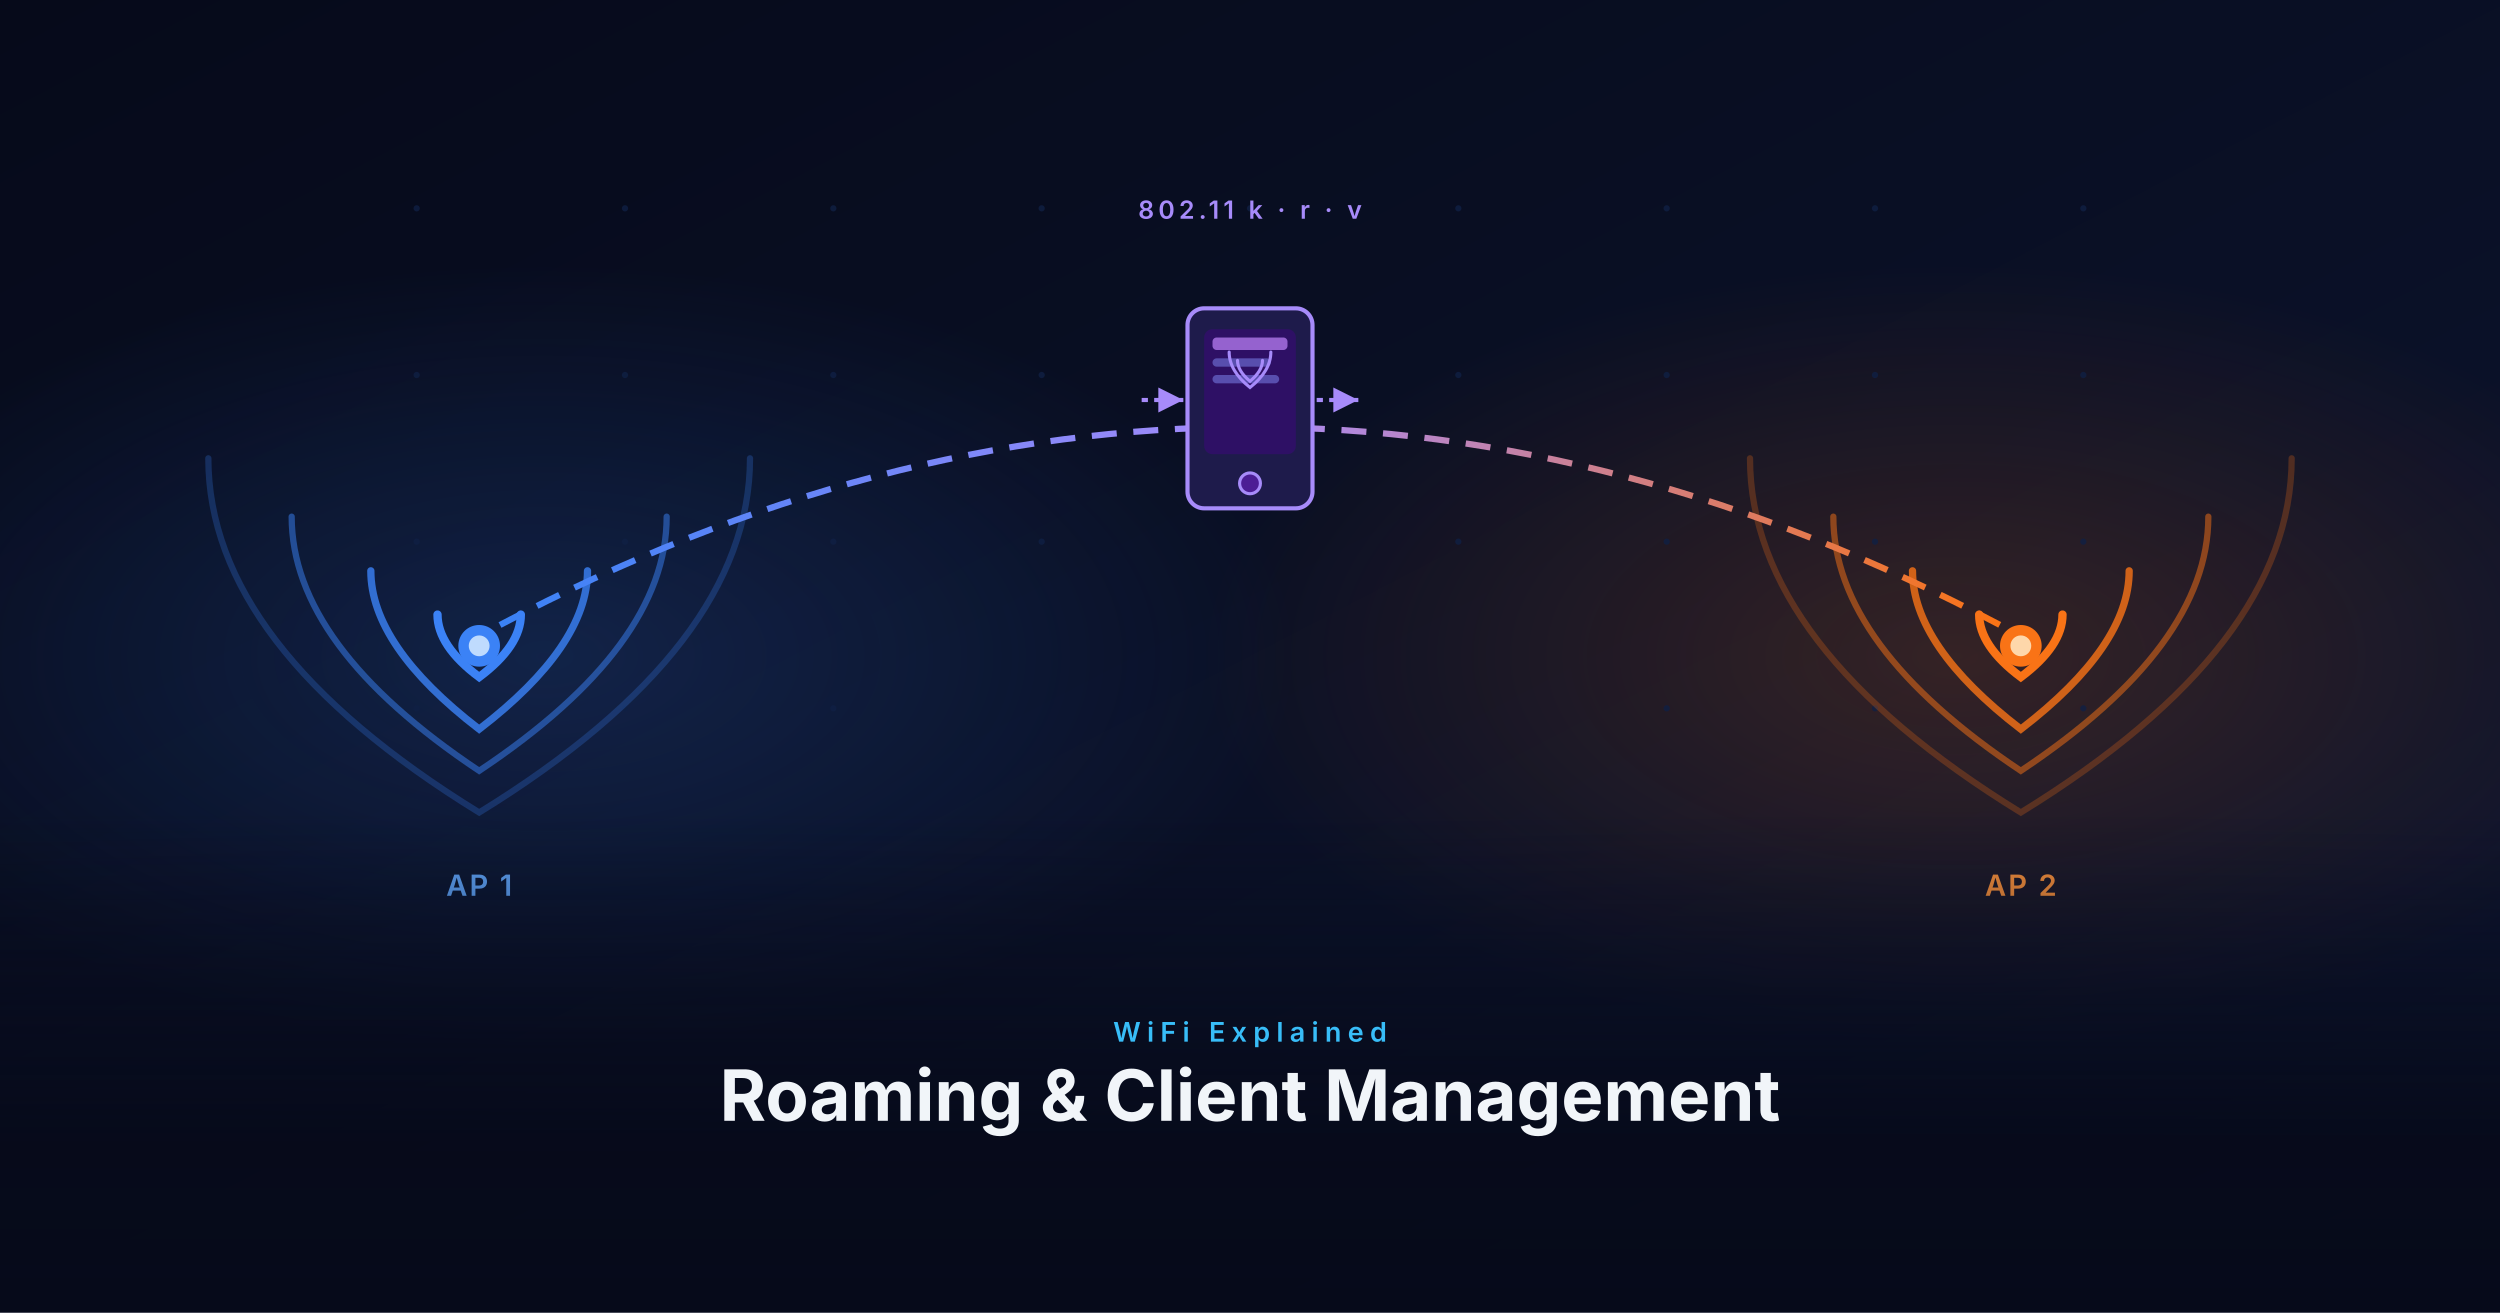
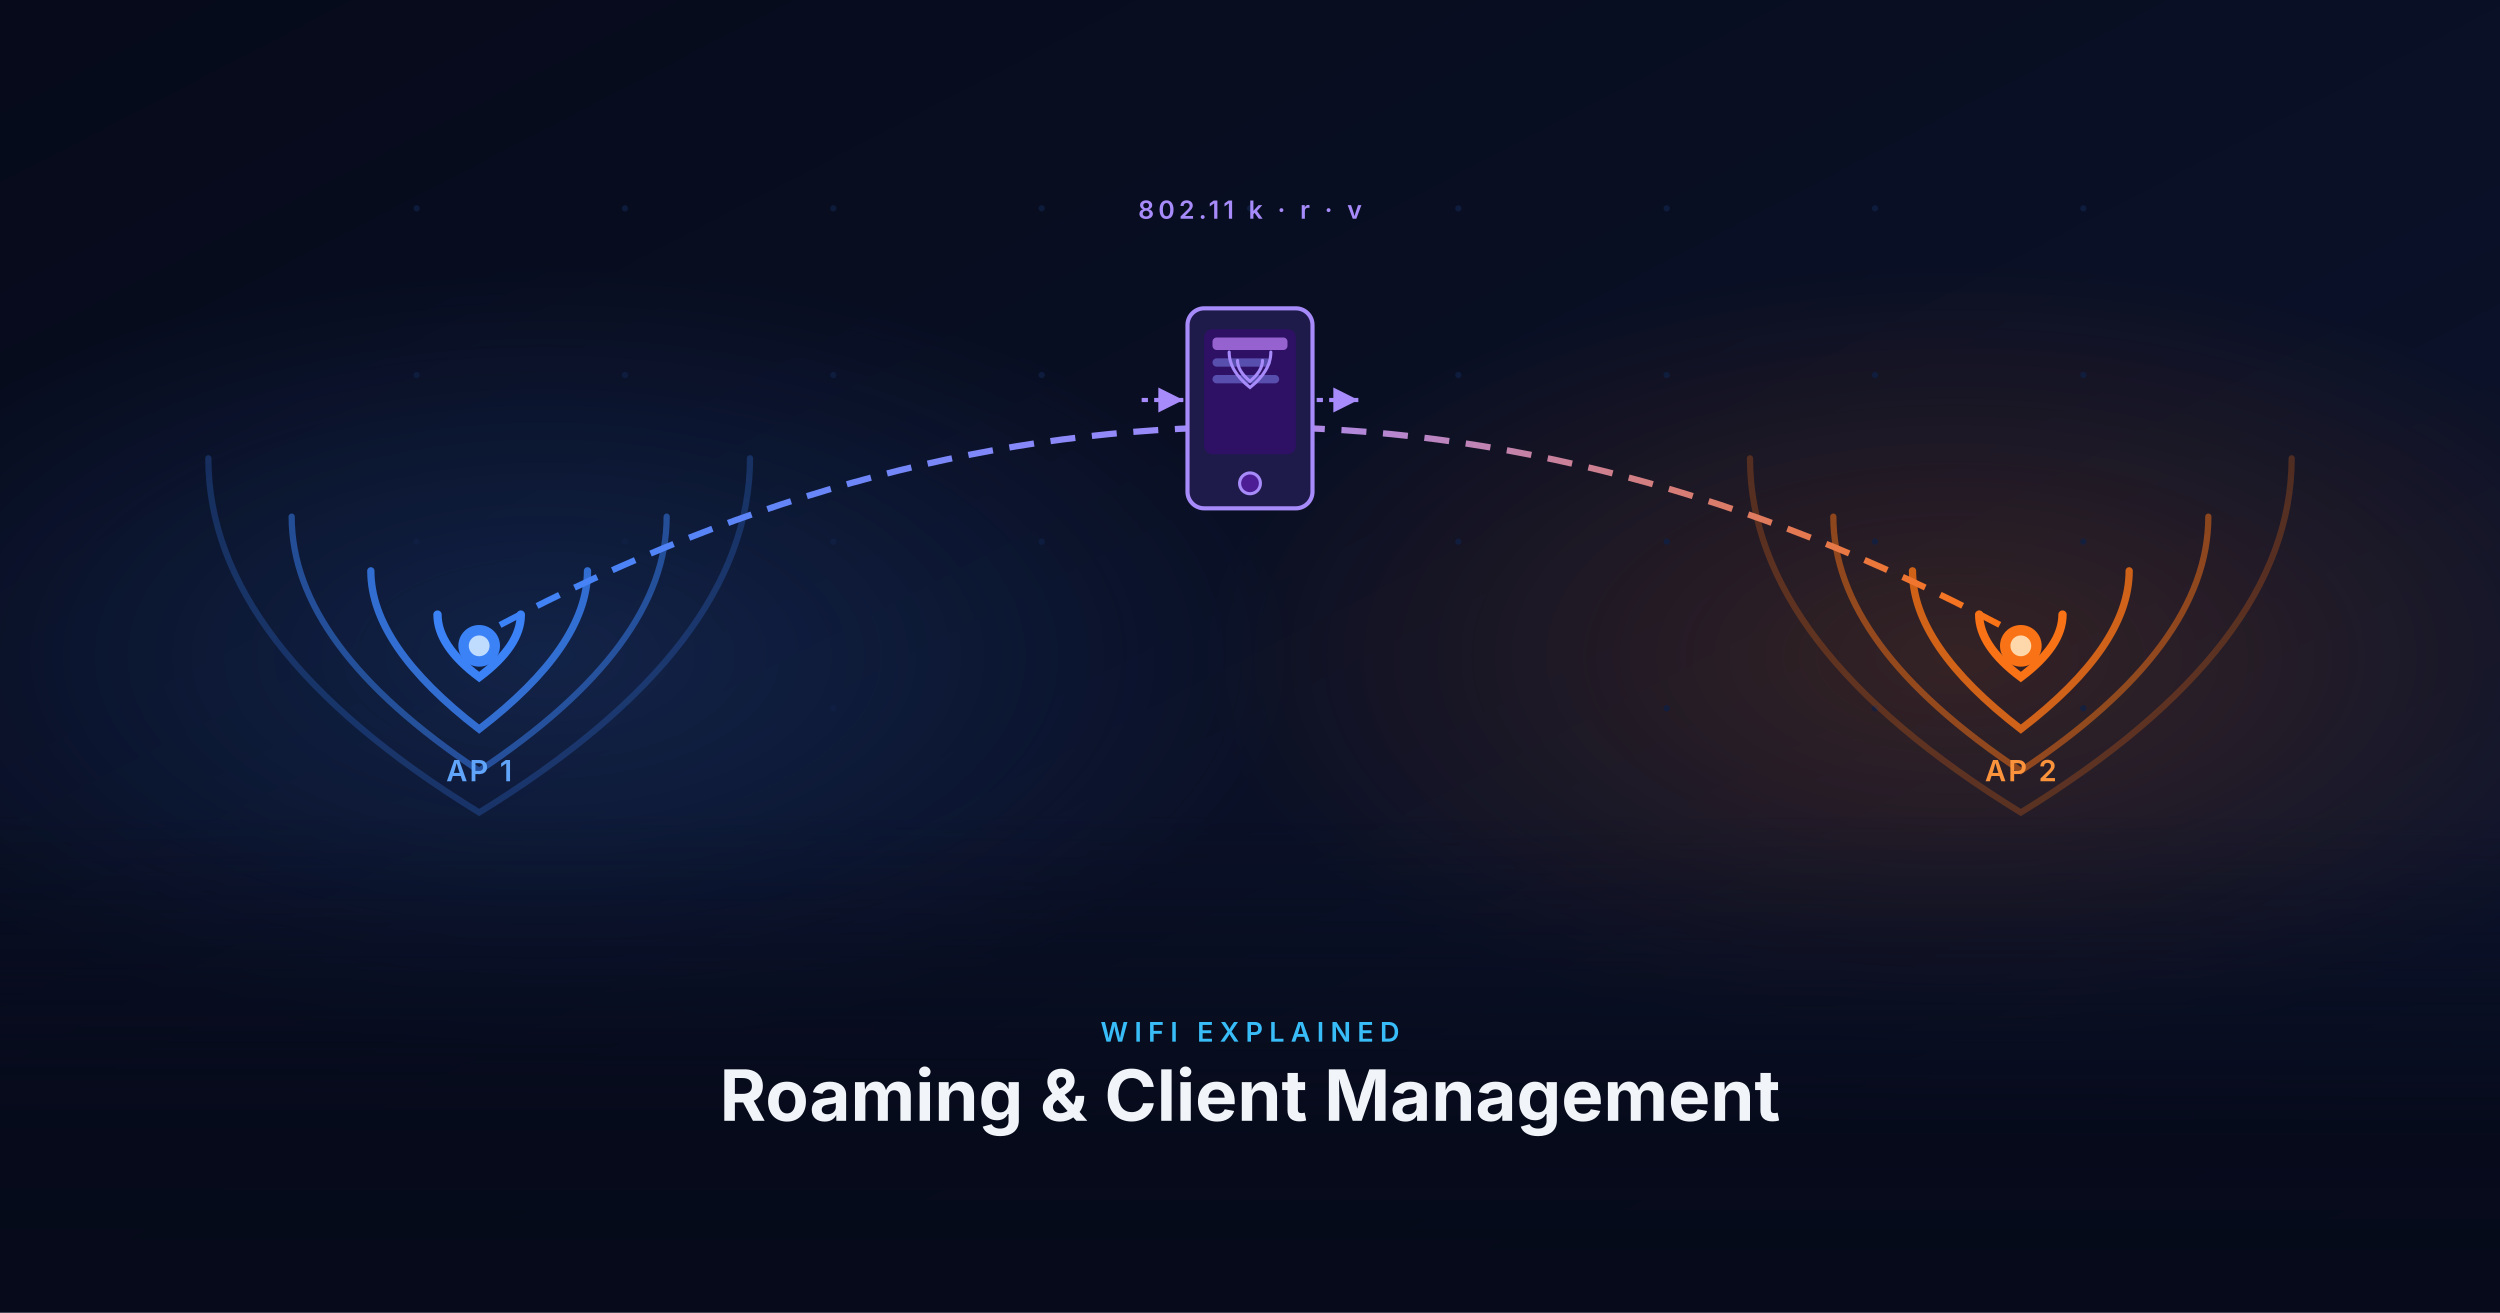
<svg xmlns="http://www.w3.org/2000/svg" viewBox="0 0 1200 630" width="1200" height="630" font-family="system-ui,-apple-system,BlinkMacSystemFont,'Segoe UI',sans-serif">
  <defs>
    <linearGradient id="bg" x1="0" y1="0" x2="1" y2="1">
      <stop offset="0%" stop-color="#060a1a" />
      <stop offset="100%" stop-color="#0d1530" />
    </linearGradient>
    <radialGradient id="glow-left" cx="22%" cy="50%" r="30%">
      <stop offset="0%" stop-color="#3b82f6" stop-opacity="0.18" />
      <stop offset="100%" stop-color="#3b82f6" stop-opacity="0" />
    </radialGradient>
    <radialGradient id="glow-right" cx="78%" cy="50%" r="30%">
      <stop offset="0%" stop-color="#f97316" stop-opacity="0.18" />
      <stop offset="100%" stop-color="#f97316" stop-opacity="0" />
    </radialGradient>
    <linearGradient id="textbg" x1="0" y1="0" x2="0" y2="1">
      <stop offset="0%" stop-color="#060a1a" stop-opacity="0" />
      <stop offset="65%" stop-color="#060a1a" stop-opacity="0.93" />
      <stop offset="100%" stop-color="#060a1a" stop-opacity="1" />
    </linearGradient>
    <linearGradient id="path-grad" x1="0" y1="0" x2="1" y2="0">
      <stop offset="0%" stop-color="#3b82f6" />
      <stop offset="50%" stop-color="#a78bfa" />
      <stop offset="100%" stop-color="#f97316" />
    </linearGradient>
    <marker id="arrow-purple" markerWidth="6" markerHeight="6" refX="6" refY="3" orient="auto">
      <path d="M0,0 L0,6 L6,3 z" fill="#a78bfa" />
    </marker>
  </defs>
  <rect width="1200" height="630" fill="url(#bg)" />
  <rect width="1200" height="630" fill="url(#glow-left)" />
  <rect width="1200" height="630" fill="url(#glow-right)" />
  <g fill="#0f1f44" opacity="0.8">
    <circle cx="200" cy="100" r="1.5" />
    <circle cx="300" cy="100" r="1.5" />
    <circle cx="400" cy="100" r="1.5" />
    <circle cx="500" cy="100" r="1.5" />
    <circle cx="600" cy="100" r="1.5" />
    <circle cx="700" cy="100" r="1.5" />
    <circle cx="800" cy="100" r="1.5" />
    <circle cx="900" cy="100" r="1.5" />
    <circle cx="1000" cy="100" r="1.5" />
    <circle cx="200" cy="180" r="1.5" />
    <circle cx="300" cy="180" r="1.5" />
    <circle cx="400" cy="180" r="1.5" />
    <circle cx="500" cy="180" r="1.5" />
    <circle cx="600" cy="180" r="1.5" />
    <circle cx="700" cy="180" r="1.5" />
    <circle cx="800" cy="180" r="1.5" />
    <circle cx="900" cy="180" r="1.5" />
    <circle cx="1000" cy="180" r="1.5" />
    <circle cx="200" cy="260" r="1.5" />
    <circle cx="300" cy="260" r="1.5" />
    <circle cx="400" cy="260" r="1.5" />
    <circle cx="500" cy="260" r="1.5" />
    <circle cx="700" cy="260" r="1.5" />
    <circle cx="800" cy="260" r="1.5" />
    <circle cx="900" cy="260" r="1.5" />
    <circle cx="1000" cy="260" r="1.5" />
    <circle cx="200" cy="340" r="1.5" />
    <circle cx="300" cy="340" r="1.5" />
    <circle cx="400" cy="340" r="1.5" />
    <circle cx="800" cy="340" r="1.5" />
    <circle cx="900" cy="340" r="1.5" />
    <circle cx="1000" cy="340" r="1.5" />
  </g>
  <g fill="none" stroke="#3b82f6" stroke-linecap="round">
    <path d="M 100,220 Q 100,310 230,390 Q 360,310 360,220" stroke-width="3" stroke-opacity="0.25" />
    <path d="M 140,248 Q 140,310 230,370 Q 320,310 320,248" stroke-width="3" stroke-opacity="0.5" />
    <path d="M 178,274 Q 178,310 230,350 Q 282,310 282,274" stroke-width="3.5" stroke-opacity="0.8" />
    <path d="M 210,295 Q 210,310 230,325 Q 250,310 250,295" stroke-width="4" stroke-opacity="1" />
  </g>
  <circle cx="230" cy="310" r="10" fill="#3b82f6" />
  <circle cx="230" cy="310" r="5" fill="#bfdbfe" />
-   <text x="230" y="430" text-anchor="middle" font-size="14" fill="#60a5fa" font-weight="600" letter-spacing="1">AP 1</text>
+   <text x="230" y="375" text-anchor="middle" font-size="14" fill="#60a5fa" font-weight="600" letter-spacing="1">AP 1</text>
  <g fill="none" stroke="#f97316" stroke-linecap="round">
    <path d="M 840,220 Q 840,310 970,390 Q 1100,310 1100,220" stroke-width="3" stroke-opacity="0.25" />
    <path d="M 880,248 Q 880,310 970,370 Q 1060,310 1060,248" stroke-width="3" stroke-opacity="0.5" />
    <path d="M 918,274 Q 918,310 970,350 Q 1022,310 1022,274" stroke-width="3.5" stroke-opacity="0.8" />
    <path d="M 950,295 Q 950,310 970,325 Q 990,310 990,295" stroke-width="4" stroke-opacity="1" />
  </g>
  <circle cx="970" cy="310" r="10" fill="#f97316" />
  <circle cx="970" cy="310" r="5" fill="#fed7aa" />
-   <text x="970" y="430" text-anchor="middle" font-size="14" fill="#fb923c" font-weight="600" letter-spacing="1">AP 2</text>
+   <text x="970" y="375" text-anchor="middle" font-size="14" fill="#fb923c" font-weight="600" letter-spacing="1">AP 2</text>
  <path d="M 240,300 Q 600,110 960,300" fill="none" stroke="url(#path-grad)" stroke-width="3" stroke-dasharray="12,8" />
  <rect x="570" y="148" width="60" height="96" fill="#1e1b4b" stroke="#a78bfa" stroke-width="2" rx="8" />
  <rect x="578" y="158" width="44" height="60" fill="#2e1065" rx="4" />
  <rect x="582" y="162" width="36" height="6" fill="#c084fc" rx="2" opacity="0.7" />
  <rect x="582" y="172" width="28" height="4" fill="#818cf8" rx="2" opacity="0.5" />
  <rect x="582" y="180" width="32" height="4" fill="#818cf8" rx="2" opacity="0.5" />
  <circle cx="600" cy="232" r="5" fill="#4c1d95" stroke="#a78bfa" stroke-width="1.5" />
  <g fill="none" stroke="#a78bfa" stroke-linecap="round" stroke-width="1.5">
    <path d="M 594,173 Q 594,178 600,183 Q 606,178 606,173" />
    <path d="M 590,169 Q 590,178 600,186 Q 610,178 610,169" />
  </g>
  <path d="M 548,192 L 568,192" fill="none" stroke="#a78bfa" stroke-width="2" stroke-dasharray="3,3" marker-end="url(#arrow-purple)" />
  <path d="M 632,192 L 652,192" fill="none" stroke="#a78bfa" stroke-width="2" stroke-dasharray="3,3" marker-end="url(#arrow-purple)" />
  <text x="600" y="105" text-anchor="middle" font-size="12" fill="#a78bfa" letter-spacing="2" font-weight="600">802.11 k · r · v</text>
  <rect x="0" y="390" width="1200" height="240" fill="url(#textbg)" />
-   <text x="600" y="500" text-anchor="middle" font-size="13" fill="#38bdf8" letter-spacing="3" font-weight="600">WiFi Explained</text>
+   <text x="600" y="500" text-anchor="middle" font-size="13" fill="#38bdf8" letter-spacing="3" font-weight="600">WIFI EXPLAINED</text>
  <text x="600" y="538" text-anchor="middle" font-size="34" font-weight="700" fill="#f1f5f9">Roaming &amp; Client Management</text>
</svg>
